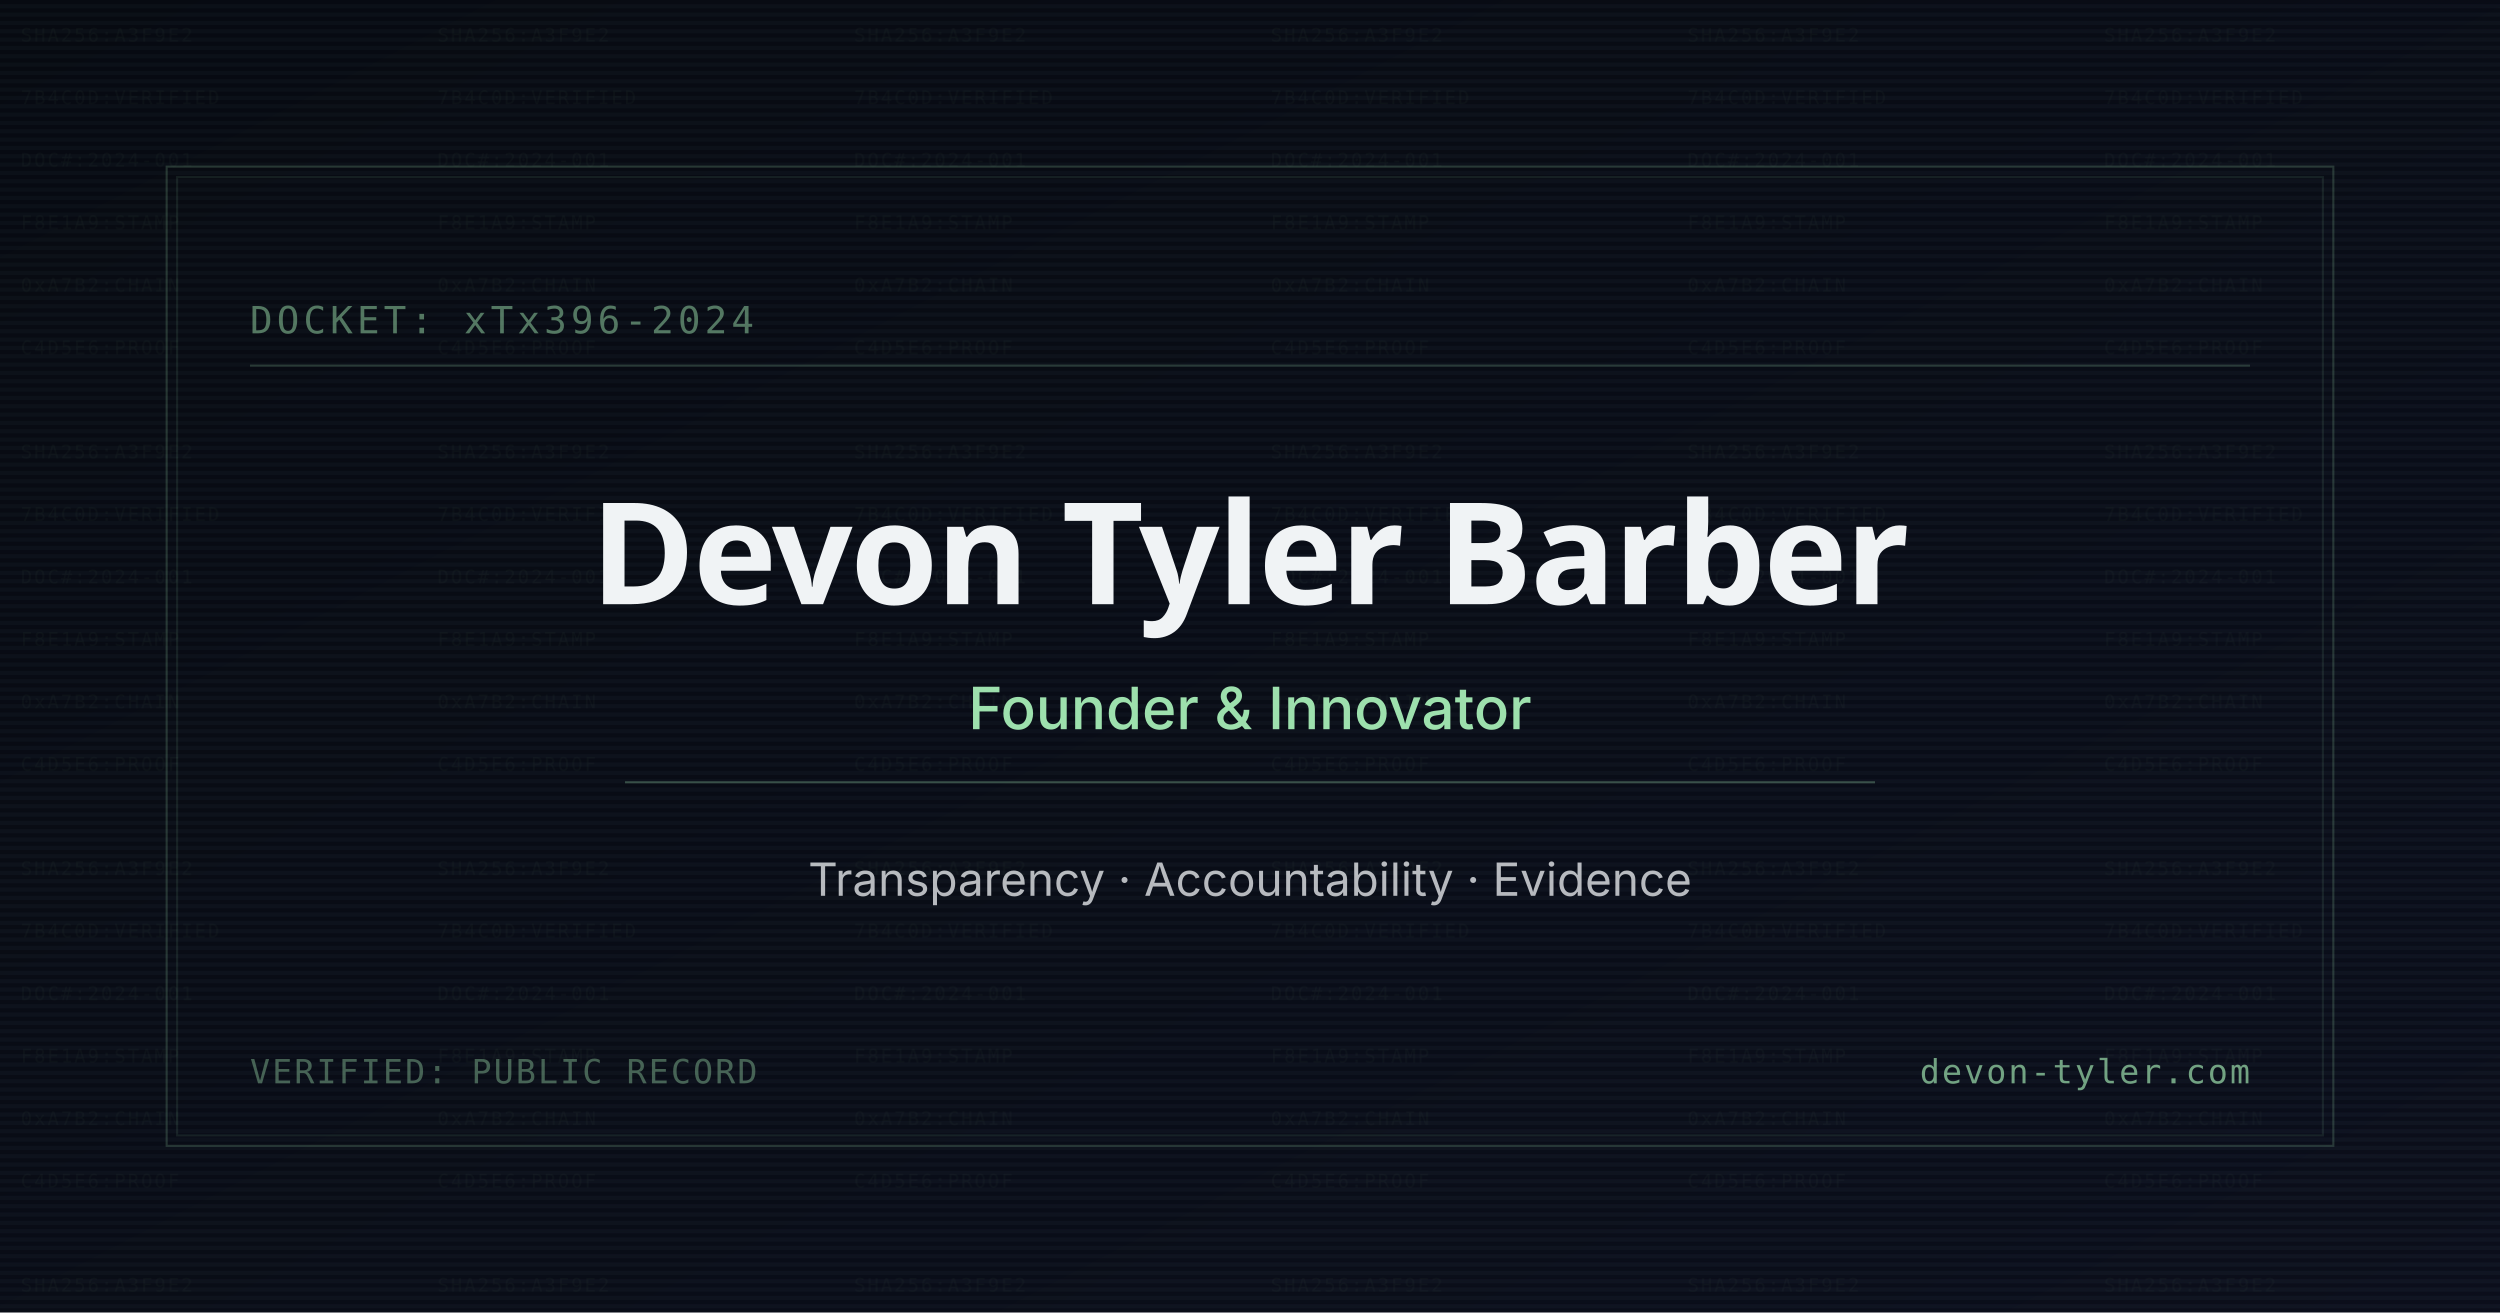
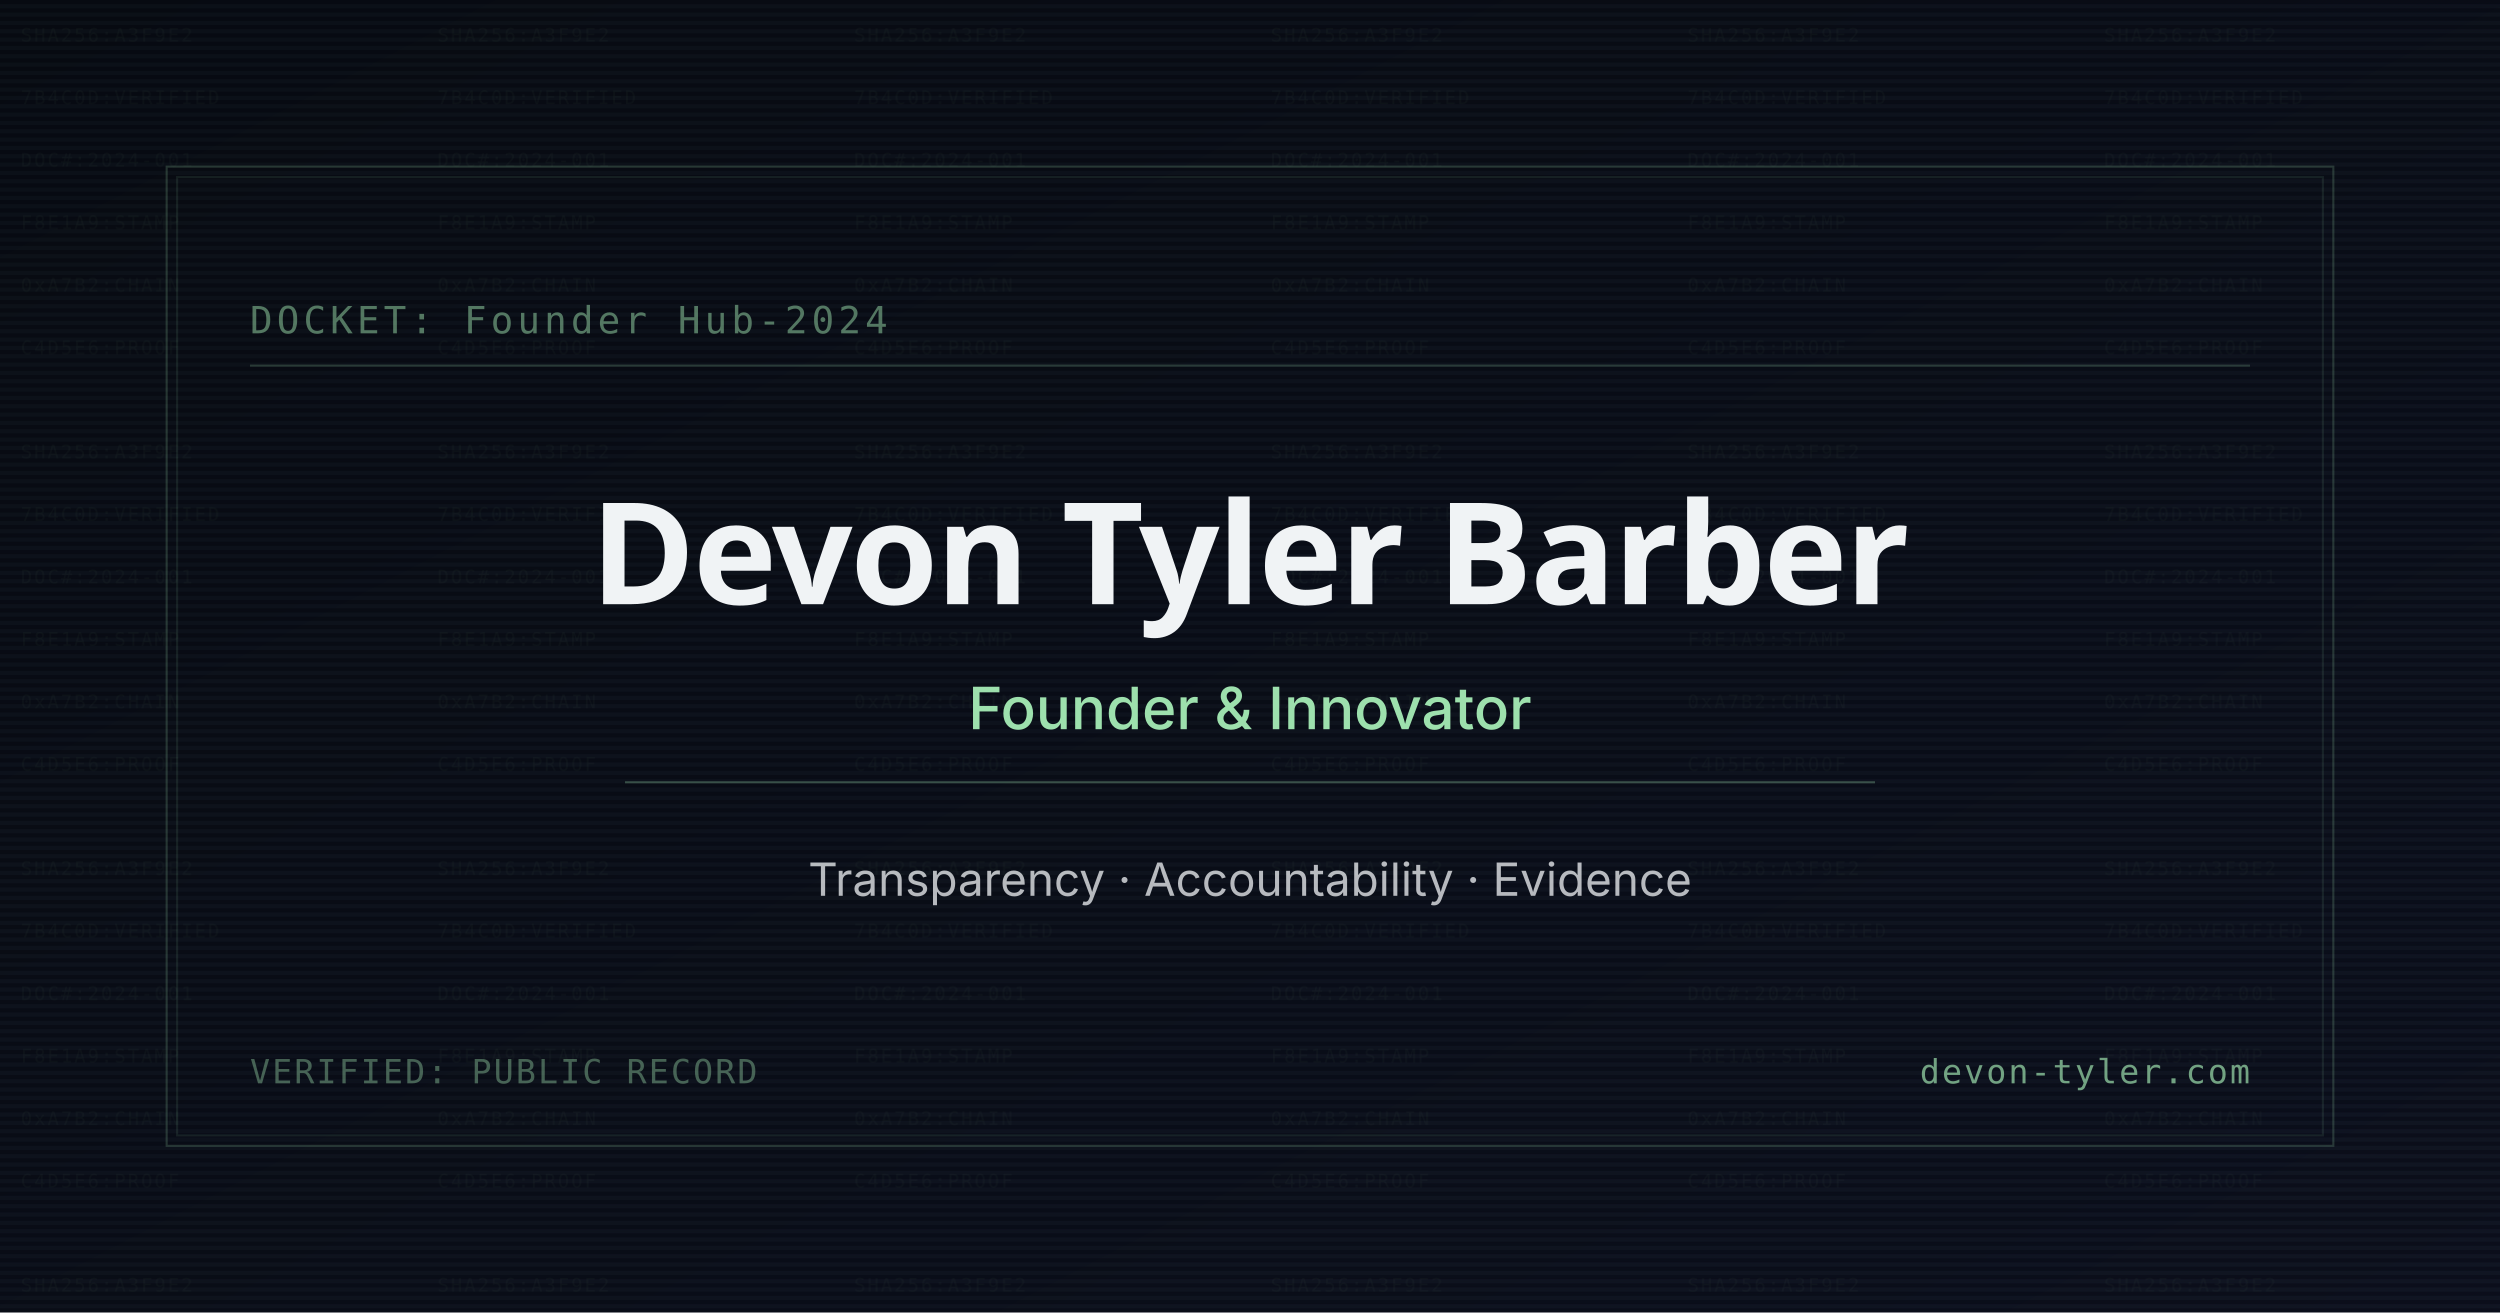
<svg xmlns="http://www.w3.org/2000/svg" width="1200" height="630">
  <defs>
    <linearGradient id="bgGradient" x1="0%" y1="0%" x2="100%" y2="100%">
      <stop offset="0%" style="stop-color:#080c14;stop-opacity:1" />
      <stop offset="100%" style="stop-color:#0d1120;stop-opacity:1" />
    </linearGradient>
    <pattern id="scanlines" x="0" y="0" width="1" height="4" patternUnits="userSpaceOnUse">
      <rect x="0" y="0" width="1" height="2" fill="rgba(0,0,0,0.15)" />
      <rect x="0" y="2" width="1" height="2" fill="rgba(157, 224, 173, 0.02)" />
    </pattern>
    <pattern id="hashPattern" x="0" y="0" width="200" height="200" patternUnits="userSpaceOnUse">
      <text x="10" y="20" font-family="JetBrains Mono, monospace" font-size="9" fill="rgba(157, 224, 173, 0.08)" letter-spacing="1">SHA256:A3F9E2</text>
      <text x="10" y="50" font-family="JetBrains Mono, monospace" font-size="9" fill="rgba(157, 224, 173, 0.08)" letter-spacing="1">7B4C0D:VERIFIED</text>
      <text x="10" y="80" font-family="JetBrains Mono, monospace" font-size="9" fill="rgba(157, 224, 173, 0.08)" letter-spacing="1">DOC#:2024-001</text>
      <text x="10" y="110" font-family="JetBrains Mono, monospace" font-size="9" fill="rgba(157, 224, 173, 0.08)" letter-spacing="1">F8E1A9:STAMP</text>
      <text x="10" y="140" font-family="JetBrains Mono, monospace" font-size="9" fill="rgba(157, 224, 173, 0.08)" letter-spacing="1">0xA7B2:CHAIN</text>
      <text x="10" y="170" font-family="JetBrains Mono, monospace" font-size="9" fill="rgba(157, 224, 173, 0.08)" letter-spacing="1">C4D5E6:PROOF</text>
    </pattern>
  </defs>
  <rect width="1200" height="630" fill="url(#bgGradient)" />
  <rect width="1200" height="630" fill="url(#scanlines)" />
  <rect width="1200" height="630" fill="url(#hashPattern)" opacity="0.4" />
  <rect x="80" y="80" width="1040" height="470" fill="none" stroke="rgba(157, 224, 173, 0.2)" stroke-width="1" />
  <rect x="85" y="85" width="1030" height="460" fill="none" stroke="rgba(157, 224, 173, 0.1)" stroke-width="1" />
-   <text x="120" y="160" font-family="JetBrains Mono, monospace" font-size="18" font-weight="500" fill="rgba(157, 224, 173, 0.5)" letter-spacing="2">DOCKET: xTx396-2024</text>
+   <text x="120" y="160" font-family="JetBrains Mono, monospace" font-size="18" font-weight="500" fill="rgba(157, 224, 173, 0.5)" letter-spacing="2">DOCKET: Founder Hub-2024</text>
  <rect x="120" y="175" width="960" height="1" fill="rgba(157, 224, 173, 0.2)" />
  <text x="600" y="290" font-family="Space Grotesk, system-ui, sans-serif" font-size="68" font-weight="700" text-anchor="middle" fill="#f0f3f5" letter-spacing="-1">Devon Tyler Barber</text>
  <text x="600" y="350" font-family="Inter, system-ui, sans-serif" font-size="28" font-weight="500" text-anchor="middle" fill="#9de0ad">Founder &amp; Innovator</text>
  <rect x="300" y="375" width="600" height="1" fill="rgba(157, 224, 173, 0.3)" />
  <text x="600" y="430" font-family="Inter, system-ui, sans-serif" font-size="22" font-weight="400" text-anchor="middle" fill="rgba(240, 243, 245, 0.75)">Transparency · Accountability · Evidence</text>
  <text x="120" y="520" font-family="JetBrains Mono, monospace" font-size="16" font-weight="400" fill="rgba(157, 224, 173, 0.4)" letter-spacing="1">VERIFIED: PUBLIC RECORD</text>
  <text x="1080" y="520" font-family="JetBrains Mono, monospace" font-size="16" font-weight="500" text-anchor="end" fill="rgba(157, 224, 173, 0.7)" letter-spacing="1">devon-tyler.com</text>
</svg>
